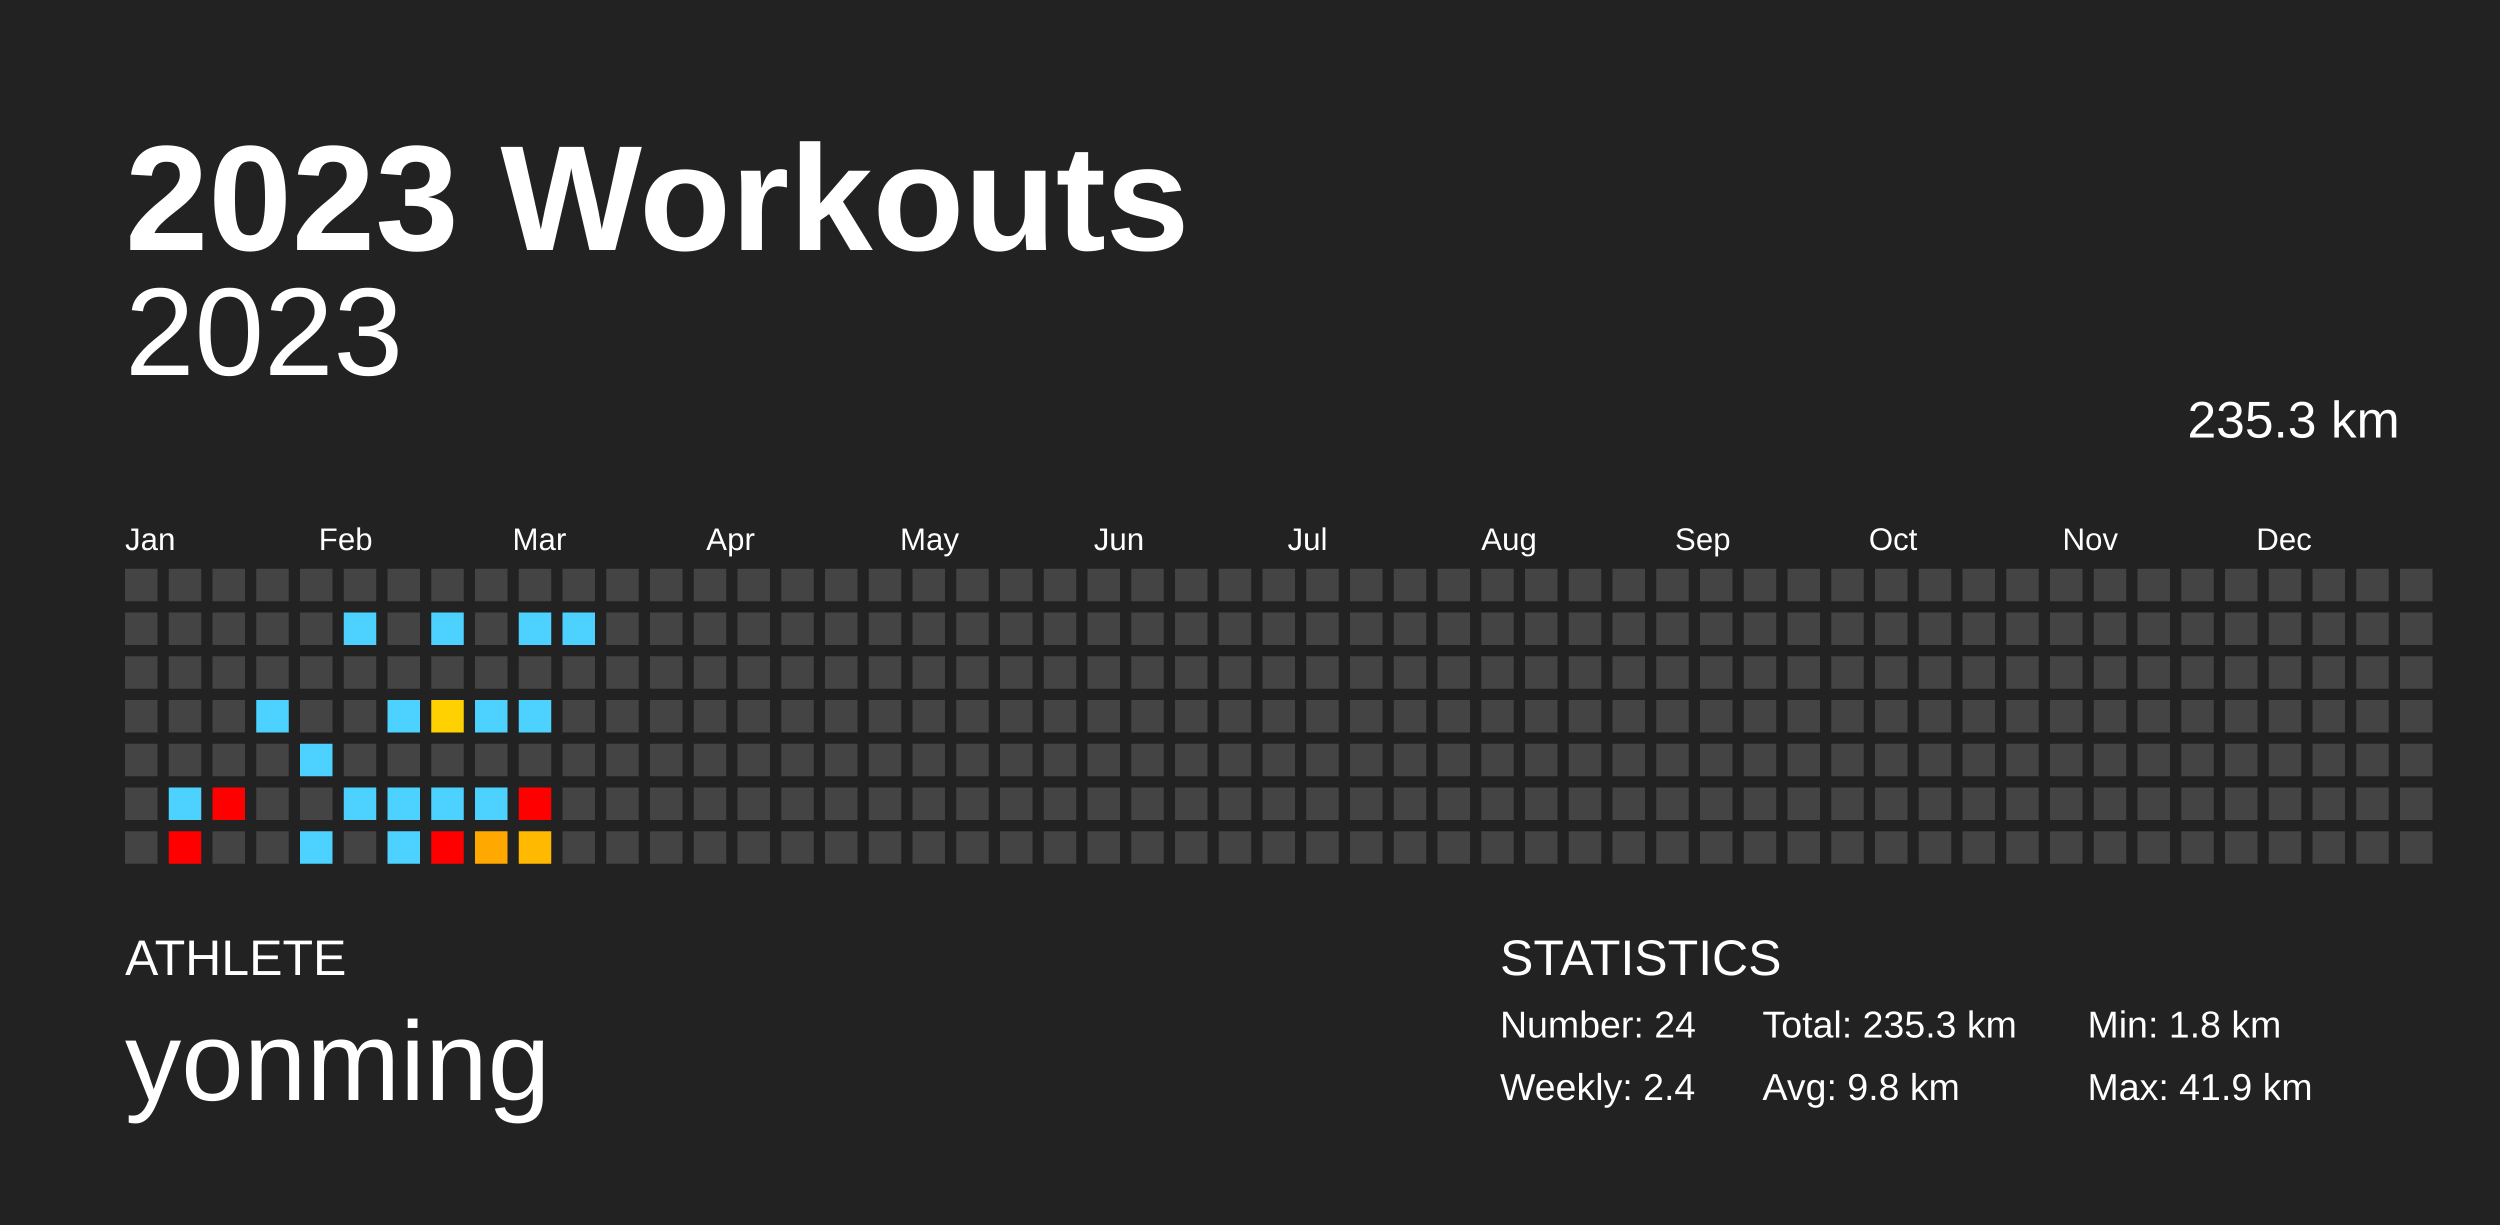
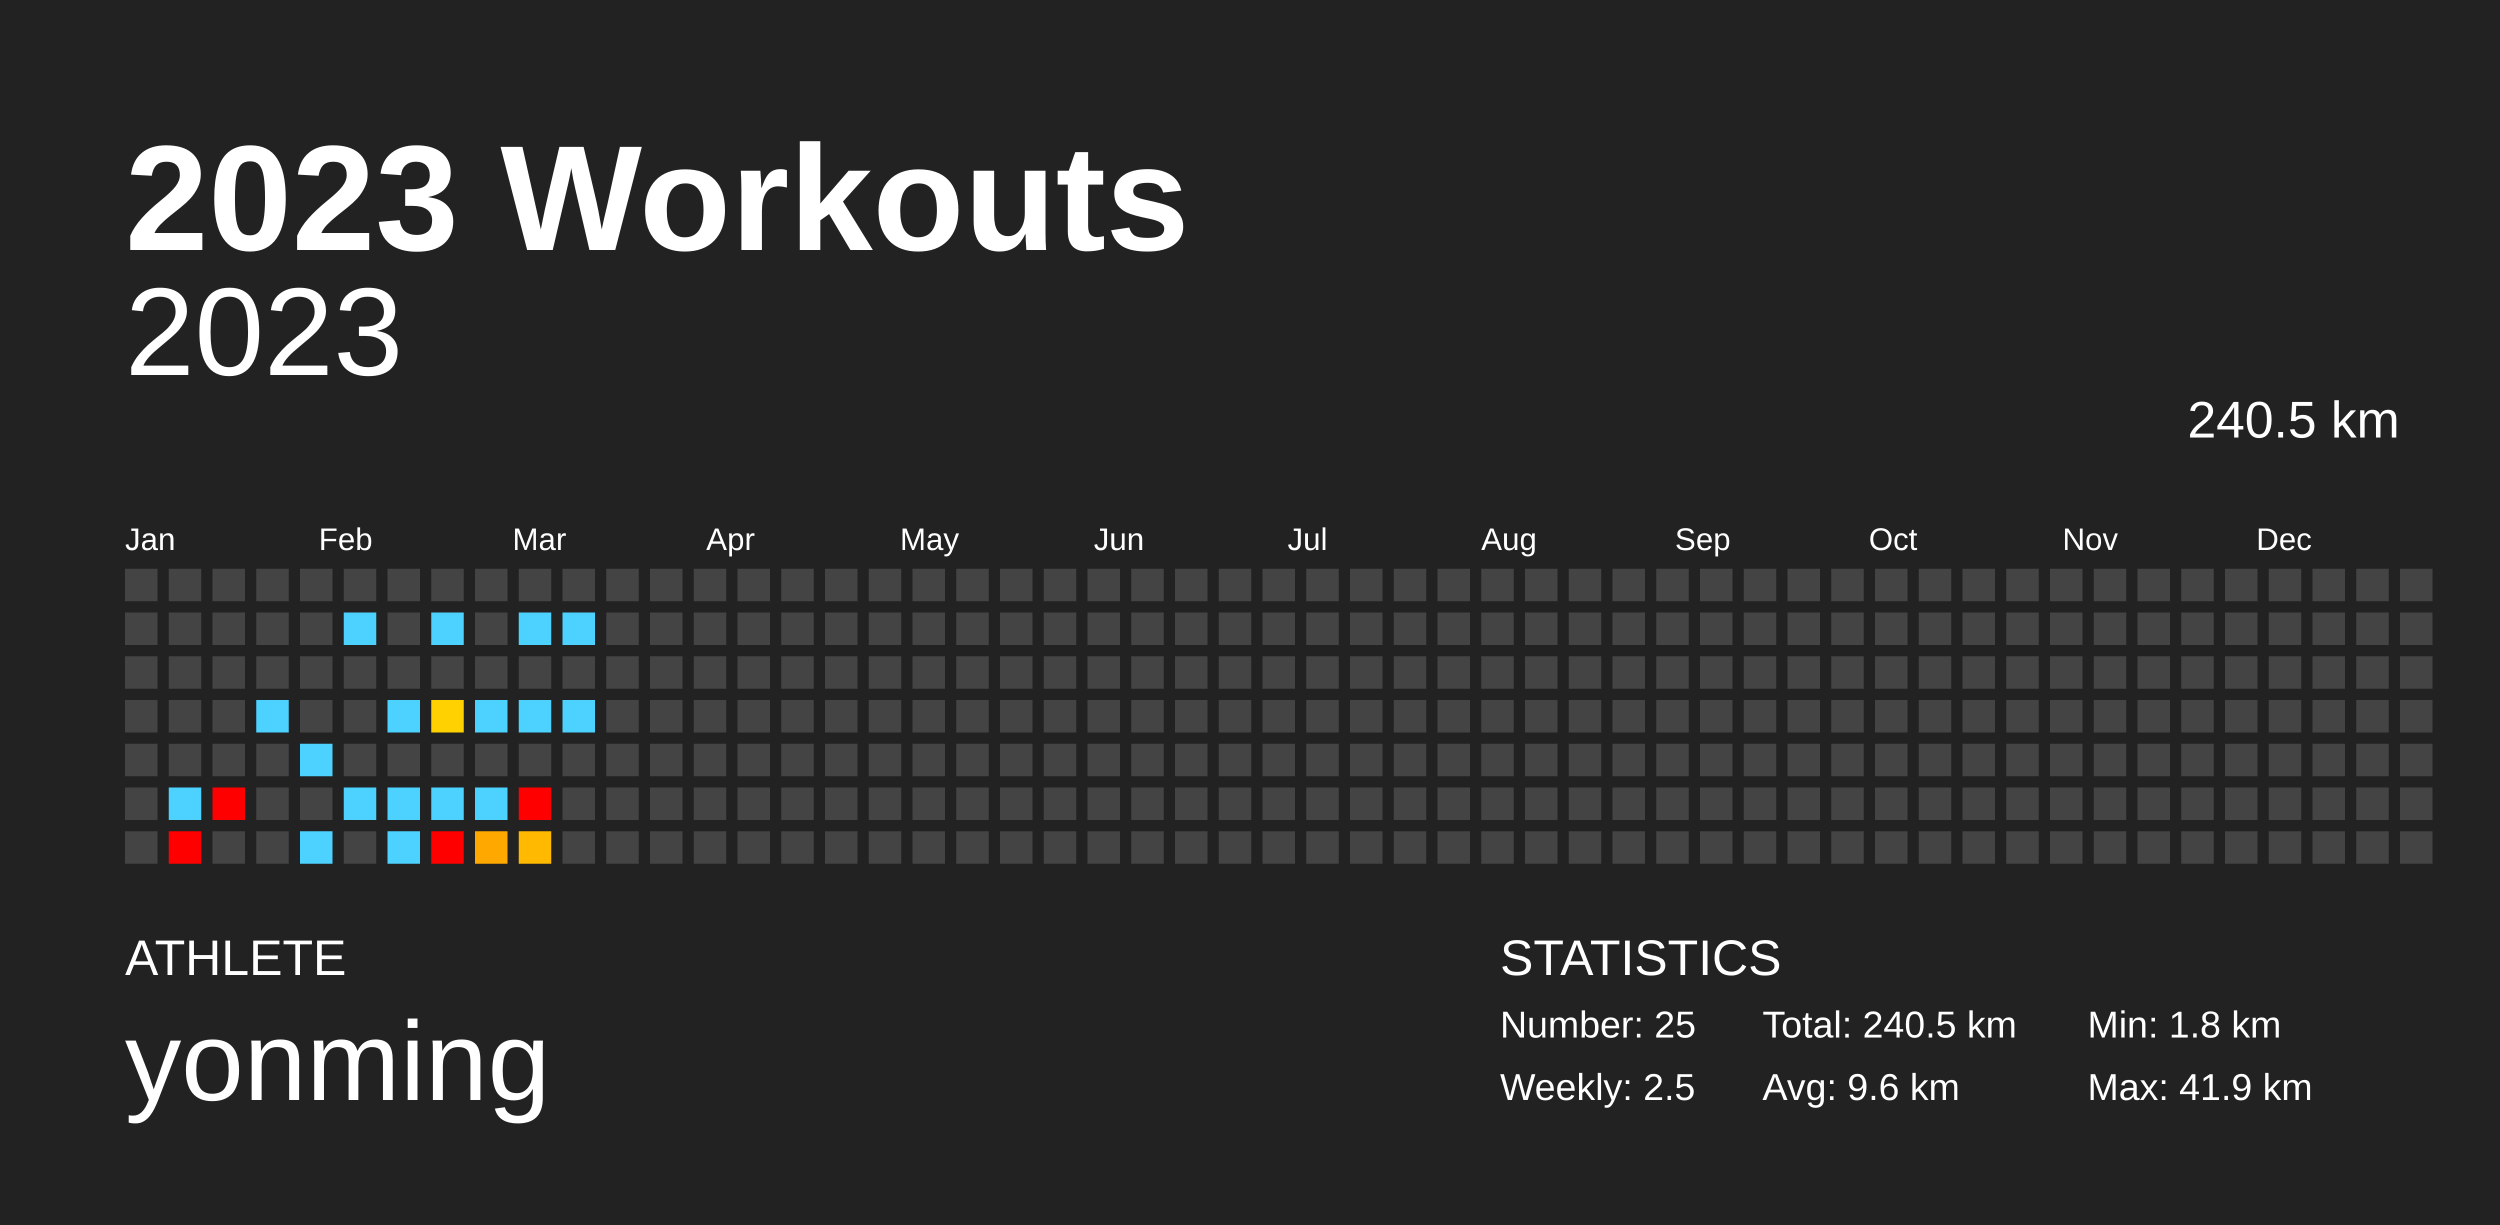
<svg xmlns="http://www.w3.org/2000/svg" baseProfile="full" height="98mm" version="1.1" viewBox="0,0,200,98" width="200mm">
  <defs />
  <rect fill="#222222" height="98" width="200" x="0" y="0" />
  <text fill="#FFFFFF" style="font-size:12px; font-family:Arial; font-weight:bold;" x="10" y="20">2023 Workouts</text>
  <text fill="#FFFFFF" style="font-size:4px; font-family:Arial" x="10" y="78">ATHLETE</text>
  <text fill="#FFFFFF" style="font-size:9px; font-family:Arial" x="10" y="88">yonming</text>
  <text fill="#FFFFFF" style="font-size:4px; font-family:Arial" x="120" y="78">STATISTICS</text>
-   <text fill="#FFFFFF" style="font-size:3px; font-family:Arial" x="120" y="83">Number: 24</text>
-   <text fill="#FFFFFF" style="font-size:3px; font-family:Arial" x="120" y="88">Weekly: 2.4</text>
-   <text fill="#FFFFFF" style="font-size:3px; font-family:Arial" x="141" y="83">Total: 235.3 km</text>
-   <text fill="#FFFFFF" style="font-size:3px; font-family:Arial" x="141" y="88">Avg: 9.8 km</text>
+   <text fill="#FFFFFF" style="font-size:3px; font-family:Arial" x="120" y="83">Number: 25</text>
+   <text fill="#FFFFFF" style="font-size:3px; font-family:Arial" x="120" y="88">Weekly: 2.5</text>
+   <text fill="#FFFFFF" style="font-size:3px; font-family:Arial" x="141" y="83">Total: 240.5 km</text>
+   <text fill="#FFFFFF" style="font-size:3px; font-family:Arial" x="141" y="88">Avg: 9.6 km</text>
  <text fill="#FFFFFF" style="font-size:3px; font-family:Arial" x="167" y="83">Min: 1.8 km</text>
  <text fill="#FFFFFF" style="font-size:3px; font-family:Arial" x="167" y="88">Max: 41.9 km</text>
  <text alignment-baseline="hanging" fill="#FFFFFF" style="font-size:10.0px; font-family:Arial;" x="10" y="30">2023</text>
-   <text alignment-baseline="hanging" fill="#FFFFFF" style="font-size:4.125px; font-family:Arial;" x="175" y="35">235.3 km</text>
+   <text alignment-baseline="hanging" fill="#FFFFFF" style="font-size:4.125px; font-family:Arial;" x="175" y="35">240.5 km</text>
  <text fill="#FFFFFF" style="font-size:2.5px; font-family:Arial" x="10.0" y="44">Jan</text>
  <text fill="#FFFFFF" style="font-size:2.5px; font-family:Arial" x="25.5" y="44">Feb</text>
  <text fill="#FFFFFF" style="font-size:2.5px; font-family:Arial" x="41.0" y="44">Mar</text>
  <text fill="#FFFFFF" style="font-size:2.5px; font-family:Arial" x="56.5" y="44">Apr</text>
  <text fill="#FFFFFF" style="font-size:2.5px; font-family:Arial" x="72.0" y="44">May</text>
  <text fill="#FFFFFF" style="font-size:2.5px; font-family:Arial" x="87.5" y="44">Jun</text>
  <text fill="#FFFFFF" style="font-size:2.5px; font-family:Arial" x="103.0" y="44">Jul</text>
  <text fill="#FFFFFF" style="font-size:2.5px; font-family:Arial" x="118.5" y="44">Aug</text>
  <text fill="#FFFFFF" style="font-size:2.5px; font-family:Arial" x="134.0" y="44">Sep</text>
  <text fill="#FFFFFF" style="font-size:2.5px; font-family:Arial" x="149.5" y="44">Oct</text>
  <text fill="#FFFFFF" style="font-size:2.5px; font-family:Arial" x="165.0" y="44">Nov</text>
  <text fill="#FFFFFF" style="font-size:2.5px; font-family:Arial" x="180.5" y="44">Dec</text>
  <rect fill="#444444" height="2.6" width="2.6" x="10.0" y="45.5" />
  <rect fill="#444444" height="2.6" width="2.6" x="10.0" y="49.0" />
  <rect fill="#444444" height="2.6" width="2.6" x="10.0" y="52.5" />
  <rect fill="#444444" height="2.6" width="2.6" x="10.0" y="56.0" />
  <rect fill="#444444" height="2.6" width="2.6" x="10.0" y="59.5" />
  <rect fill="#444444" height="2.6" width="2.6" x="10.0" y="63.0" />
  <rect fill="#444444" height="2.6" width="2.6" x="10.0" y="66.5" />
  <rect fill="#444444" height="2.6" width="2.6" x="13.5" y="45.5" />
  <rect fill="#444444" height="2.6" width="2.6" x="13.5" y="49.0" />
  <rect fill="#444444" height="2.6" width="2.6" x="13.5" y="52.5" />
  <rect fill="#444444" height="2.6" width="2.6" x="13.5" y="56.0" />
  <rect fill="#444444" height="2.6" width="2.6" x="13.5" y="59.5" />
  <rect fill="#4dd2ff" height="2.6" width="2.6" x="13.5" y="63.0" />
  <rect fill="red" height="2.6" width="2.6" x="13.5" y="66.5" />
  <rect fill="#444444" height="2.6" width="2.6" x="17.0" y="45.5" />
  <rect fill="#444444" height="2.6" width="2.6" x="17.0" y="49.0" />
  <rect fill="#444444" height="2.6" width="2.6" x="17.0" y="52.5" />
  <rect fill="#444444" height="2.6" width="2.6" x="17.0" y="56.0" />
  <rect fill="#444444" height="2.6" width="2.6" x="17.0" y="59.5" />
  <rect fill="red" height="2.6" width="2.6" x="17.0" y="63.0" />
  <rect fill="#444444" height="2.6" width="2.6" x="17.0" y="66.5" />
  <rect fill="#444444" height="2.6" width="2.6" x="20.5" y="45.5" />
  <rect fill="#444444" height="2.6" width="2.6" x="20.5" y="49.0" />
  <rect fill="#444444" height="2.6" width="2.6" x="20.5" y="52.5" />
  <rect fill="#4dd2ff" height="2.6" width="2.6" x="20.5" y="56.0" />
  <rect fill="#444444" height="2.6" width="2.6" x="20.5" y="59.5" />
  <rect fill="#444444" height="2.6" width="2.6" x="20.5" y="63.0" />
  <rect fill="#444444" height="2.6" width="2.6" x="20.5" y="66.5" />
  <rect fill="#444444" height="2.6" width="2.6" x="24.0" y="45.5" />
  <rect fill="#444444" height="2.6" width="2.6" x="24.0" y="49.0" />
  <rect fill="#444444" height="2.6" width="2.6" x="24.0" y="52.5" />
  <rect fill="#444444" height="2.6" width="2.6" x="24.0" y="56.0" />
  <rect fill="#4dd2ff" height="2.6" width="2.6" x="24.0" y="59.5" />
  <rect fill="#444444" height="2.6" width="2.6" x="24.0" y="63.0" />
  <rect fill="#4dd2ff" height="2.6" width="2.6" x="24.0" y="66.5" />
  <rect fill="#444444" height="2.6" width="2.6" x="27.5" y="45.5" />
  <rect fill="#4dd2ff" height="2.6" width="2.6" x="27.5" y="49.0" />
  <rect fill="#444444" height="2.6" width="2.6" x="27.5" y="52.5" />
  <rect fill="#444444" height="2.6" width="2.6" x="27.5" y="56.0" />
  <rect fill="#444444" height="2.6" width="2.6" x="27.5" y="59.5" />
  <rect fill="#4dd2ff" height="2.6" width="2.6" x="27.5" y="63.0" />
  <rect fill="#444444" height="2.6" width="2.6" x="27.5" y="66.5" />
  <rect fill="#444444" height="2.6" width="2.6" x="31.0" y="45.5" />
  <rect fill="#444444" height="2.6" width="2.6" x="31.0" y="49.0" />
  <rect fill="#444444" height="2.6" width="2.6" x="31.0" y="52.5" />
  <rect fill="#4dd2ff" height="2.6" width="2.6" x="31.0" y="56.0" />
  <rect fill="#444444" height="2.6" width="2.6" x="31.0" y="59.5" />
  <rect fill="#4dd2ff" height="2.6" width="2.6" x="31.0" y="63.0" />
  <rect fill="#4dd2ff" height="2.6" width="2.6" x="31.0" y="66.5" />
  <rect fill="#444444" height="2.6" width="2.6" x="34.5" y="45.5" />
  <rect fill="#4dd2ff" height="2.6" width="2.6" x="34.5" y="49.0" />
  <rect fill="#444444" height="2.6" width="2.6" x="34.5" y="52.5" />
  <rect fill="#ffd100" height="2.6" width="2.6" x="34.5" y="56.0" />
  <rect fill="#444444" height="2.6" width="2.6" x="34.5" y="59.5" />
  <rect fill="#4dd2ff" height="2.6" width="2.6" x="34.5" y="63.0" />
  <rect fill="red" height="2.6" width="2.6" x="34.5" y="66.5" />
  <rect fill="#444444" height="2.6" width="2.6" x="38.0" y="45.5" />
  <rect fill="#444444" height="2.6" width="2.6" x="38.0" y="49.0" />
  <rect fill="#444444" height="2.6" width="2.6" x="38.0" y="52.5" />
  <rect fill="#4dd2ff" height="2.6" width="2.6" x="38.0" y="56.0" />
  <rect fill="#444444" height="2.6" width="2.6" x="38.0" y="59.5" />
  <rect fill="#4dd2ff" height="2.6" width="2.6" x="38.0" y="63.0" />
  <rect fill="#ffa900" height="2.6" width="2.6" x="38.0" y="66.5" />
  <rect fill="#444444" height="2.6" width="2.6" x="41.5" y="45.5" />
  <rect fill="#4dd2ff" height="2.6" width="2.6" x="41.5" y="49.0" />
  <rect fill="#444444" height="2.6" width="2.6" x="41.5" y="52.5" />
  <rect fill="#4dd2ff" height="2.6" width="2.6" x="41.5" y="56.0" />
  <rect fill="#444444" height="2.6" width="2.6" x="41.5" y="59.5" />
  <rect fill="red" height="2.6" width="2.6" x="41.5" y="63.0" />
  <rect fill="#ffb900" height="2.6" width="2.6" x="41.5" y="66.5" />
  <rect fill="#444444" height="2.6" width="2.6" x="45.0" y="45.5" />
  <rect fill="#4dd2ff" height="2.6" width="2.6" x="45.0" y="49.0" />
  <rect fill="#444444" height="2.6" width="2.6" x="45.0" y="52.5" />
-   <rect fill="#444444" height="2.6" width="2.6" x="45.0" y="56.0" />
+   <rect fill="#4dd2ff" height="2.6" width="2.6" x="45.0" y="56.0" />
  <rect fill="#444444" height="2.6" width="2.6" x="45.0" y="59.5" />
  <rect fill="#444444" height="2.6" width="2.6" x="45.0" y="63.0" />
  <rect fill="#444444" height="2.6" width="2.6" x="45.0" y="66.5" />
  <rect fill="#444444" height="2.6" width="2.6" x="48.5" y="45.5" />
  <rect fill="#444444" height="2.6" width="2.6" x="48.5" y="49.0" />
  <rect fill="#444444" height="2.6" width="2.6" x="48.5" y="52.5" />
  <rect fill="#444444" height="2.6" width="2.6" x="48.5" y="56.0" />
  <rect fill="#444444" height="2.6" width="2.6" x="48.5" y="59.5" />
  <rect fill="#444444" height="2.6" width="2.6" x="48.5" y="63.0" />
  <rect fill="#444444" height="2.6" width="2.6" x="48.5" y="66.5" />
  <rect fill="#444444" height="2.6" width="2.6" x="52.0" y="45.5" />
  <rect fill="#444444" height="2.6" width="2.6" x="52.0" y="49.0" />
  <rect fill="#444444" height="2.6" width="2.6" x="52.0" y="52.5" />
  <rect fill="#444444" height="2.6" width="2.6" x="52.0" y="56.0" />
  <rect fill="#444444" height="2.6" width="2.6" x="52.0" y="59.5" />
  <rect fill="#444444" height="2.6" width="2.6" x="52.0" y="63.0" />
  <rect fill="#444444" height="2.6" width="2.6" x="52.0" y="66.5" />
  <rect fill="#444444" height="2.6" width="2.6" x="55.5" y="45.5" />
  <rect fill="#444444" height="2.6" width="2.6" x="55.5" y="49.0" />
  <rect fill="#444444" height="2.6" width="2.6" x="55.5" y="52.5" />
  <rect fill="#444444" height="2.6" width="2.6" x="55.5" y="56.0" />
  <rect fill="#444444" height="2.6" width="2.6" x="55.5" y="59.5" />
  <rect fill="#444444" height="2.6" width="2.6" x="55.5" y="63.0" />
  <rect fill="#444444" height="2.6" width="2.6" x="55.5" y="66.5" />
  <rect fill="#444444" height="2.6" width="2.6" x="59.0" y="45.5" />
  <rect fill="#444444" height="2.6" width="2.6" x="59.0" y="49.0" />
  <rect fill="#444444" height="2.6" width="2.6" x="59.0" y="52.5" />
  <rect fill="#444444" height="2.6" width="2.6" x="59.0" y="56.0" />
  <rect fill="#444444" height="2.6" width="2.6" x="59.0" y="59.5" />
  <rect fill="#444444" height="2.6" width="2.6" x="59.0" y="63.0" />
  <rect fill="#444444" height="2.6" width="2.6" x="59.0" y="66.5" />
  <rect fill="#444444" height="2.6" width="2.6" x="62.5" y="45.5" />
  <rect fill="#444444" height="2.6" width="2.6" x="62.5" y="49.0" />
  <rect fill="#444444" height="2.6" width="2.6" x="62.5" y="52.5" />
  <rect fill="#444444" height="2.6" width="2.6" x="62.5" y="56.0" />
  <rect fill="#444444" height="2.6" width="2.6" x="62.5" y="59.5" />
  <rect fill="#444444" height="2.6" width="2.6" x="62.5" y="63.0" />
  <rect fill="#444444" height="2.6" width="2.6" x="62.5" y="66.5" />
  <rect fill="#444444" height="2.6" width="2.6" x="66.0" y="45.5" />
  <rect fill="#444444" height="2.6" width="2.6" x="66.0" y="49.0" />
  <rect fill="#444444" height="2.6" width="2.6" x="66.0" y="52.5" />
  <rect fill="#444444" height="2.6" width="2.6" x="66.0" y="56.0" />
  <rect fill="#444444" height="2.6" width="2.6" x="66.0" y="59.5" />
  <rect fill="#444444" height="2.6" width="2.6" x="66.0" y="63.0" />
  <rect fill="#444444" height="2.6" width="2.6" x="66.0" y="66.5" />
  <rect fill="#444444" height="2.6" width="2.6" x="69.5" y="45.5" />
  <rect fill="#444444" height="2.6" width="2.6" x="69.5" y="49.0" />
  <rect fill="#444444" height="2.6" width="2.6" x="69.5" y="52.5" />
  <rect fill="#444444" height="2.6" width="2.6" x="69.5" y="56.0" />
  <rect fill="#444444" height="2.6" width="2.6" x="69.5" y="59.5" />
  <rect fill="#444444" height="2.6" width="2.6" x="69.5" y="63.0" />
  <rect fill="#444444" height="2.6" width="2.6" x="69.5" y="66.5" />
  <rect fill="#444444" height="2.6" width="2.6" x="73.0" y="45.5" />
  <rect fill="#444444" height="2.6" width="2.6" x="73.0" y="49.0" />
  <rect fill="#444444" height="2.6" width="2.6" x="73.0" y="52.5" />
  <rect fill="#444444" height="2.6" width="2.6" x="73.0" y="56.0" />
  <rect fill="#444444" height="2.6" width="2.6" x="73.0" y="59.5" />
  <rect fill="#444444" height="2.6" width="2.6" x="73.0" y="63.0" />
  <rect fill="#444444" height="2.6" width="2.6" x="73.0" y="66.5" />
  <rect fill="#444444" height="2.6" width="2.6" x="76.5" y="45.5" />
  <rect fill="#444444" height="2.6" width="2.6" x="76.5" y="49.0" />
  <rect fill="#444444" height="2.6" width="2.6" x="76.5" y="52.5" />
  <rect fill="#444444" height="2.6" width="2.6" x="76.5" y="56.0" />
  <rect fill="#444444" height="2.6" width="2.6" x="76.5" y="59.5" />
  <rect fill="#444444" height="2.6" width="2.6" x="76.5" y="63.0" />
  <rect fill="#444444" height="2.6" width="2.6" x="76.5" y="66.5" />
  <rect fill="#444444" height="2.6" width="2.6" x="80.0" y="45.5" />
  <rect fill="#444444" height="2.6" width="2.6" x="80.0" y="49.0" />
  <rect fill="#444444" height="2.6" width="2.6" x="80.0" y="52.5" />
  <rect fill="#444444" height="2.6" width="2.6" x="80.0" y="56.0" />
  <rect fill="#444444" height="2.6" width="2.6" x="80.0" y="59.5" />
  <rect fill="#444444" height="2.6" width="2.6" x="80.0" y="63.0" />
  <rect fill="#444444" height="2.6" width="2.6" x="80.0" y="66.5" />
  <rect fill="#444444" height="2.6" width="2.6" x="83.5" y="45.5" />
  <rect fill="#444444" height="2.6" width="2.6" x="83.5" y="49.0" />
  <rect fill="#444444" height="2.6" width="2.6" x="83.5" y="52.5" />
  <rect fill="#444444" height="2.6" width="2.6" x="83.5" y="56.0" />
  <rect fill="#444444" height="2.6" width="2.6" x="83.5" y="59.5" />
  <rect fill="#444444" height="2.6" width="2.6" x="83.5" y="63.0" />
  <rect fill="#444444" height="2.6" width="2.6" x="83.5" y="66.5" />
  <rect fill="#444444" height="2.6" width="2.6" x="87.0" y="45.5" />
  <rect fill="#444444" height="2.6" width="2.6" x="87.0" y="49.0" />
  <rect fill="#444444" height="2.6" width="2.6" x="87.0" y="52.5" />
  <rect fill="#444444" height="2.6" width="2.6" x="87.0" y="56.0" />
  <rect fill="#444444" height="2.6" width="2.6" x="87.0" y="59.5" />
  <rect fill="#444444" height="2.6" width="2.6" x="87.0" y="63.0" />
  <rect fill="#444444" height="2.6" width="2.6" x="87.0" y="66.5" />
  <rect fill="#444444" height="2.6" width="2.6" x="90.5" y="45.5" />
  <rect fill="#444444" height="2.6" width="2.6" x="90.5" y="49.0" />
  <rect fill="#444444" height="2.6" width="2.6" x="90.5" y="52.5" />
  <rect fill="#444444" height="2.6" width="2.6" x="90.5" y="56.0" />
  <rect fill="#444444" height="2.6" width="2.6" x="90.5" y="59.5" />
  <rect fill="#444444" height="2.6" width="2.6" x="90.5" y="63.0" />
  <rect fill="#444444" height="2.6" width="2.6" x="90.5" y="66.5" />
  <rect fill="#444444" height="2.6" width="2.6" x="94.0" y="45.5" />
  <rect fill="#444444" height="2.6" width="2.6" x="94.0" y="49.0" />
  <rect fill="#444444" height="2.6" width="2.6" x="94.0" y="52.5" />
  <rect fill="#444444" height="2.6" width="2.6" x="94.0" y="56.0" />
  <rect fill="#444444" height="2.6" width="2.6" x="94.0" y="59.5" />
  <rect fill="#444444" height="2.6" width="2.6" x="94.0" y="63.0" />
  <rect fill="#444444" height="2.6" width="2.6" x="94.0" y="66.5" />
  <rect fill="#444444" height="2.6" width="2.6" x="97.5" y="45.5" />
  <rect fill="#444444" height="2.6" width="2.6" x="97.5" y="49.0" />
  <rect fill="#444444" height="2.6" width="2.6" x="97.5" y="52.5" />
  <rect fill="#444444" height="2.6" width="2.6" x="97.5" y="56.0" />
  <rect fill="#444444" height="2.6" width="2.6" x="97.5" y="59.5" />
  <rect fill="#444444" height="2.6" width="2.6" x="97.5" y="63.0" />
  <rect fill="#444444" height="2.6" width="2.6" x="97.5" y="66.5" />
  <rect fill="#444444" height="2.6" width="2.6" x="101.0" y="45.5" />
  <rect fill="#444444" height="2.6" width="2.6" x="101.0" y="49.0" />
  <rect fill="#444444" height="2.6" width="2.6" x="101.0" y="52.5" />
  <rect fill="#444444" height="2.6" width="2.6" x="101.0" y="56.0" />
  <rect fill="#444444" height="2.6" width="2.6" x="101.0" y="59.5" />
  <rect fill="#444444" height="2.6" width="2.6" x="101.0" y="63.0" />
  <rect fill="#444444" height="2.6" width="2.6" x="101.0" y="66.5" />
  <rect fill="#444444" height="2.6" width="2.6" x="104.5" y="45.5" />
  <rect fill="#444444" height="2.6" width="2.6" x="104.5" y="49.0" />
  <rect fill="#444444" height="2.6" width="2.6" x="104.5" y="52.5" />
  <rect fill="#444444" height="2.6" width="2.6" x="104.5" y="56.0" />
  <rect fill="#444444" height="2.6" width="2.6" x="104.5" y="59.5" />
  <rect fill="#444444" height="2.6" width="2.6" x="104.5" y="63.0" />
  <rect fill="#444444" height="2.6" width="2.6" x="104.5" y="66.5" />
  <rect fill="#444444" height="2.6" width="2.6" x="108.0" y="45.5" />
  <rect fill="#444444" height="2.6" width="2.6" x="108.0" y="49.0" />
  <rect fill="#444444" height="2.6" width="2.6" x="108.0" y="52.5" />
  <rect fill="#444444" height="2.6" width="2.6" x="108.0" y="56.0" />
  <rect fill="#444444" height="2.6" width="2.6" x="108.0" y="59.5" />
  <rect fill="#444444" height="2.6" width="2.6" x="108.0" y="63.0" />
  <rect fill="#444444" height="2.6" width="2.6" x="108.0" y="66.5" />
  <rect fill="#444444" height="2.6" width="2.6" x="111.5" y="45.5" />
  <rect fill="#444444" height="2.6" width="2.6" x="111.5" y="49.0" />
  <rect fill="#444444" height="2.6" width="2.6" x="111.5" y="52.5" />
  <rect fill="#444444" height="2.6" width="2.6" x="111.5" y="56.0" />
  <rect fill="#444444" height="2.6" width="2.6" x="111.5" y="59.5" />
  <rect fill="#444444" height="2.6" width="2.6" x="111.5" y="63.0" />
  <rect fill="#444444" height="2.6" width="2.6" x="111.5" y="66.5" />
  <rect fill="#444444" height="2.6" width="2.6" x="115.0" y="45.5" />
  <rect fill="#444444" height="2.6" width="2.6" x="115.0" y="49.0" />
  <rect fill="#444444" height="2.6" width="2.6" x="115.0" y="52.5" />
  <rect fill="#444444" height="2.6" width="2.6" x="115.0" y="56.0" />
  <rect fill="#444444" height="2.6" width="2.6" x="115.0" y="59.5" />
  <rect fill="#444444" height="2.6" width="2.6" x="115.0" y="63.0" />
  <rect fill="#444444" height="2.6" width="2.6" x="115.0" y="66.5" />
  <rect fill="#444444" height="2.6" width="2.6" x="118.5" y="45.5" />
  <rect fill="#444444" height="2.6" width="2.6" x="118.5" y="49.0" />
  <rect fill="#444444" height="2.6" width="2.6" x="118.5" y="52.5" />
  <rect fill="#444444" height="2.6" width="2.6" x="118.5" y="56.0" />
  <rect fill="#444444" height="2.6" width="2.6" x="118.5" y="59.5" />
  <rect fill="#444444" height="2.6" width="2.6" x="118.5" y="63.0" />
  <rect fill="#444444" height="2.6" width="2.6" x="118.5" y="66.5" />
  <rect fill="#444444" height="2.6" width="2.6" x="122.0" y="45.5" />
  <rect fill="#444444" height="2.6" width="2.6" x="122.0" y="49.0" />
  <rect fill="#444444" height="2.6" width="2.6" x="122.0" y="52.5" />
  <rect fill="#444444" height="2.6" width="2.6" x="122.0" y="56.0" />
  <rect fill="#444444" height="2.6" width="2.6" x="122.0" y="59.5" />
  <rect fill="#444444" height="2.6" width="2.6" x="122.0" y="63.0" />
  <rect fill="#444444" height="2.6" width="2.6" x="122.0" y="66.5" />
  <rect fill="#444444" height="2.6" width="2.6" x="125.5" y="45.5" />
  <rect fill="#444444" height="2.6" width="2.6" x="125.5" y="49.0" />
  <rect fill="#444444" height="2.6" width="2.6" x="125.5" y="52.5" />
  <rect fill="#444444" height="2.6" width="2.6" x="125.5" y="56.0" />
  <rect fill="#444444" height="2.6" width="2.6" x="125.5" y="59.5" />
  <rect fill="#444444" height="2.6" width="2.6" x="125.5" y="63.0" />
  <rect fill="#444444" height="2.6" width="2.6" x="125.5" y="66.5" />
  <rect fill="#444444" height="2.6" width="2.6" x="129.0" y="45.5" />
  <rect fill="#444444" height="2.6" width="2.6" x="129.0" y="49.0" />
  <rect fill="#444444" height="2.6" width="2.6" x="129.0" y="52.5" />
  <rect fill="#444444" height="2.6" width="2.6" x="129.0" y="56.0" />
  <rect fill="#444444" height="2.6" width="2.6" x="129.0" y="59.5" />
  <rect fill="#444444" height="2.6" width="2.6" x="129.0" y="63.0" />
  <rect fill="#444444" height="2.6" width="2.6" x="129.0" y="66.5" />
  <rect fill="#444444" height="2.6" width="2.6" x="132.5" y="45.5" />
  <rect fill="#444444" height="2.6" width="2.6" x="132.5" y="49.0" />
  <rect fill="#444444" height="2.6" width="2.6" x="132.5" y="52.5" />
  <rect fill="#444444" height="2.6" width="2.6" x="132.5" y="56.0" />
  <rect fill="#444444" height="2.6" width="2.6" x="132.5" y="59.5" />
  <rect fill="#444444" height="2.6" width="2.6" x="132.5" y="63.0" />
  <rect fill="#444444" height="2.6" width="2.6" x="132.5" y="66.5" />
  <rect fill="#444444" height="2.6" width="2.6" x="136.0" y="45.5" />
  <rect fill="#444444" height="2.6" width="2.6" x="136.0" y="49.0" />
  <rect fill="#444444" height="2.6" width="2.6" x="136.0" y="52.5" />
  <rect fill="#444444" height="2.6" width="2.6" x="136.0" y="56.0" />
  <rect fill="#444444" height="2.6" width="2.6" x="136.0" y="59.5" />
  <rect fill="#444444" height="2.6" width="2.6" x="136.0" y="63.0" />
  <rect fill="#444444" height="2.6" width="2.6" x="136.0" y="66.5" />
  <rect fill="#444444" height="2.6" width="2.6" x="139.5" y="45.5" />
  <rect fill="#444444" height="2.6" width="2.6" x="139.5" y="49.0" />
  <rect fill="#444444" height="2.6" width="2.6" x="139.5" y="52.5" />
  <rect fill="#444444" height="2.6" width="2.6" x="139.5" y="56.0" />
  <rect fill="#444444" height="2.6" width="2.6" x="139.5" y="59.5" />
  <rect fill="#444444" height="2.6" width="2.6" x="139.5" y="63.0" />
  <rect fill="#444444" height="2.6" width="2.6" x="139.5" y="66.5" />
  <rect fill="#444444" height="2.6" width="2.6" x="143.0" y="45.5" />
  <rect fill="#444444" height="2.6" width="2.6" x="143.0" y="49.0" />
  <rect fill="#444444" height="2.6" width="2.6" x="143.0" y="52.5" />
  <rect fill="#444444" height="2.6" width="2.6" x="143.0" y="56.0" />
  <rect fill="#444444" height="2.6" width="2.6" x="143.0" y="59.5" />
  <rect fill="#444444" height="2.6" width="2.6" x="143.0" y="63.0" />
  <rect fill="#444444" height="2.6" width="2.6" x="143.0" y="66.5" />
  <rect fill="#444444" height="2.6" width="2.6" x="146.5" y="45.5" />
  <rect fill="#444444" height="2.6" width="2.6" x="146.5" y="49.0" />
  <rect fill="#444444" height="2.6" width="2.6" x="146.5" y="52.5" />
  <rect fill="#444444" height="2.6" width="2.6" x="146.5" y="56.0" />
  <rect fill="#444444" height="2.6" width="2.6" x="146.5" y="59.5" />
  <rect fill="#444444" height="2.6" width="2.6" x="146.5" y="63.0" />
  <rect fill="#444444" height="2.6" width="2.6" x="146.5" y="66.5" />
  <rect fill="#444444" height="2.6" width="2.6" x="150.0" y="45.5" />
  <rect fill="#444444" height="2.6" width="2.6" x="150.0" y="49.0" />
  <rect fill="#444444" height="2.6" width="2.6" x="150.0" y="52.5" />
  <rect fill="#444444" height="2.6" width="2.6" x="150.0" y="56.0" />
  <rect fill="#444444" height="2.6" width="2.6" x="150.0" y="59.5" />
  <rect fill="#444444" height="2.6" width="2.6" x="150.0" y="63.0" />
  <rect fill="#444444" height="2.6" width="2.6" x="150.0" y="66.5" />
  <rect fill="#444444" height="2.6" width="2.6" x="153.5" y="45.5" />
  <rect fill="#444444" height="2.6" width="2.6" x="153.5" y="49.0" />
  <rect fill="#444444" height="2.6" width="2.6" x="153.5" y="52.5" />
  <rect fill="#444444" height="2.6" width="2.6" x="153.5" y="56.0" />
  <rect fill="#444444" height="2.6" width="2.6" x="153.5" y="59.5" />
  <rect fill="#444444" height="2.6" width="2.6" x="153.5" y="63.0" />
  <rect fill="#444444" height="2.6" width="2.6" x="153.5" y="66.5" />
  <rect fill="#444444" height="2.6" width="2.6" x="157.0" y="45.5" />
  <rect fill="#444444" height="2.6" width="2.6" x="157.0" y="49.0" />
  <rect fill="#444444" height="2.6" width="2.6" x="157.0" y="52.5" />
  <rect fill="#444444" height="2.6" width="2.6" x="157.0" y="56.0" />
  <rect fill="#444444" height="2.6" width="2.6" x="157.0" y="59.5" />
  <rect fill="#444444" height="2.6" width="2.6" x="157.0" y="63.0" />
  <rect fill="#444444" height="2.6" width="2.6" x="157.0" y="66.5" />
  <rect fill="#444444" height="2.6" width="2.6" x="160.5" y="45.5" />
  <rect fill="#444444" height="2.6" width="2.6" x="160.5" y="49.0" />
  <rect fill="#444444" height="2.6" width="2.6" x="160.5" y="52.5" />
  <rect fill="#444444" height="2.6" width="2.6" x="160.5" y="56.0" />
  <rect fill="#444444" height="2.6" width="2.6" x="160.5" y="59.5" />
  <rect fill="#444444" height="2.6" width="2.6" x="160.5" y="63.0" />
  <rect fill="#444444" height="2.6" width="2.6" x="160.5" y="66.5" />
  <rect fill="#444444" height="2.6" width="2.6" x="164.0" y="45.5" />
  <rect fill="#444444" height="2.6" width="2.6" x="164.0" y="49.0" />
  <rect fill="#444444" height="2.6" width="2.6" x="164.0" y="52.5" />
  <rect fill="#444444" height="2.6" width="2.6" x="164.0" y="56.0" />
  <rect fill="#444444" height="2.6" width="2.6" x="164.0" y="59.5" />
  <rect fill="#444444" height="2.6" width="2.6" x="164.0" y="63.0" />
  <rect fill="#444444" height="2.6" width="2.6" x="164.0" y="66.5" />
  <rect fill="#444444" height="2.6" width="2.6" x="167.5" y="45.5" />
  <rect fill="#444444" height="2.6" width="2.6" x="167.5" y="49.0" />
  <rect fill="#444444" height="2.6" width="2.6" x="167.5" y="52.5" />
  <rect fill="#444444" height="2.6" width="2.6" x="167.5" y="56.0" />
  <rect fill="#444444" height="2.6" width="2.6" x="167.5" y="59.5" />
  <rect fill="#444444" height="2.6" width="2.6" x="167.5" y="63.0" />
  <rect fill="#444444" height="2.6" width="2.6" x="167.5" y="66.5" />
  <rect fill="#444444" height="2.6" width="2.6" x="171.0" y="45.5" />
  <rect fill="#444444" height="2.6" width="2.6" x="171.0" y="49.0" />
  <rect fill="#444444" height="2.6" width="2.6" x="171.0" y="52.5" />
  <rect fill="#444444" height="2.6" width="2.6" x="171.0" y="56.0" />
  <rect fill="#444444" height="2.6" width="2.6" x="171.0" y="59.5" />
  <rect fill="#444444" height="2.6" width="2.6" x="171.0" y="63.0" />
  <rect fill="#444444" height="2.6" width="2.6" x="171.0" y="66.5" />
  <rect fill="#444444" height="2.6" width="2.6" x="174.5" y="45.5" />
  <rect fill="#444444" height="2.6" width="2.6" x="174.5" y="49.0" />
  <rect fill="#444444" height="2.6" width="2.6" x="174.5" y="52.5" />
  <rect fill="#444444" height="2.6" width="2.6" x="174.5" y="56.0" />
  <rect fill="#444444" height="2.6" width="2.6" x="174.5" y="59.5" />
  <rect fill="#444444" height="2.6" width="2.6" x="174.5" y="63.0" />
  <rect fill="#444444" height="2.6" width="2.6" x="174.5" y="66.5" />
  <rect fill="#444444" height="2.6" width="2.6" x="178.0" y="45.5" />
  <rect fill="#444444" height="2.6" width="2.6" x="178.0" y="49.0" />
  <rect fill="#444444" height="2.6" width="2.6" x="178.0" y="52.5" />
  <rect fill="#444444" height="2.6" width="2.6" x="178.0" y="56.0" />
  <rect fill="#444444" height="2.6" width="2.6" x="178.0" y="59.5" />
  <rect fill="#444444" height="2.6" width="2.6" x="178.0" y="63.0" />
  <rect fill="#444444" height="2.6" width="2.6" x="178.0" y="66.5" />
  <rect fill="#444444" height="2.6" width="2.6" x="181.5" y="45.5" />
  <rect fill="#444444" height="2.6" width="2.6" x="181.5" y="49.0" />
  <rect fill="#444444" height="2.6" width="2.6" x="181.5" y="52.5" />
  <rect fill="#444444" height="2.6" width="2.6" x="181.5" y="56.0" />
  <rect fill="#444444" height="2.6" width="2.6" x="181.5" y="59.5" />
  <rect fill="#444444" height="2.6" width="2.6" x="181.5" y="63.0" />
  <rect fill="#444444" height="2.6" width="2.6" x="181.5" y="66.5" />
  <rect fill="#444444" height="2.6" width="2.6" x="185.0" y="45.5" />
  <rect fill="#444444" height="2.6" width="2.6" x="185.0" y="49.0" />
  <rect fill="#444444" height="2.6" width="2.6" x="185.0" y="52.5" />
  <rect fill="#444444" height="2.6" width="2.6" x="185.0" y="56.0" />
  <rect fill="#444444" height="2.6" width="2.6" x="185.0" y="59.5" />
  <rect fill="#444444" height="2.6" width="2.6" x="185.0" y="63.0" />
  <rect fill="#444444" height="2.6" width="2.6" x="185.0" y="66.5" />
  <rect fill="#444444" height="2.6" width="2.6" x="188.5" y="45.5" />
  <rect fill="#444444" height="2.6" width="2.6" x="188.5" y="49.0" />
  <rect fill="#444444" height="2.6" width="2.6" x="188.5" y="52.5" />
  <rect fill="#444444" height="2.6" width="2.6" x="188.5" y="56.0" />
  <rect fill="#444444" height="2.6" width="2.6" x="188.5" y="59.5" />
  <rect fill="#444444" height="2.6" width="2.6" x="188.5" y="63.0" />
  <rect fill="#444444" height="2.6" width="2.6" x="188.5" y="66.5" />
  <rect fill="#444444" height="2.6" width="2.6" x="192.0" y="45.5" />
  <rect fill="#444444" height="2.6" width="2.6" x="192.0" y="49.0" />
  <rect fill="#444444" height="2.6" width="2.6" x="192.0" y="52.5" />
  <rect fill="#444444" height="2.6" width="2.6" x="192.0" y="56.0" />
  <rect fill="#444444" height="2.6" width="2.6" x="192.0" y="59.5" />
  <rect fill="#444444" height="2.6" width="2.6" x="192.0" y="63.0" />
  <rect fill="#444444" height="2.6" width="2.6" x="192.0" y="66.5" />
</svg>
